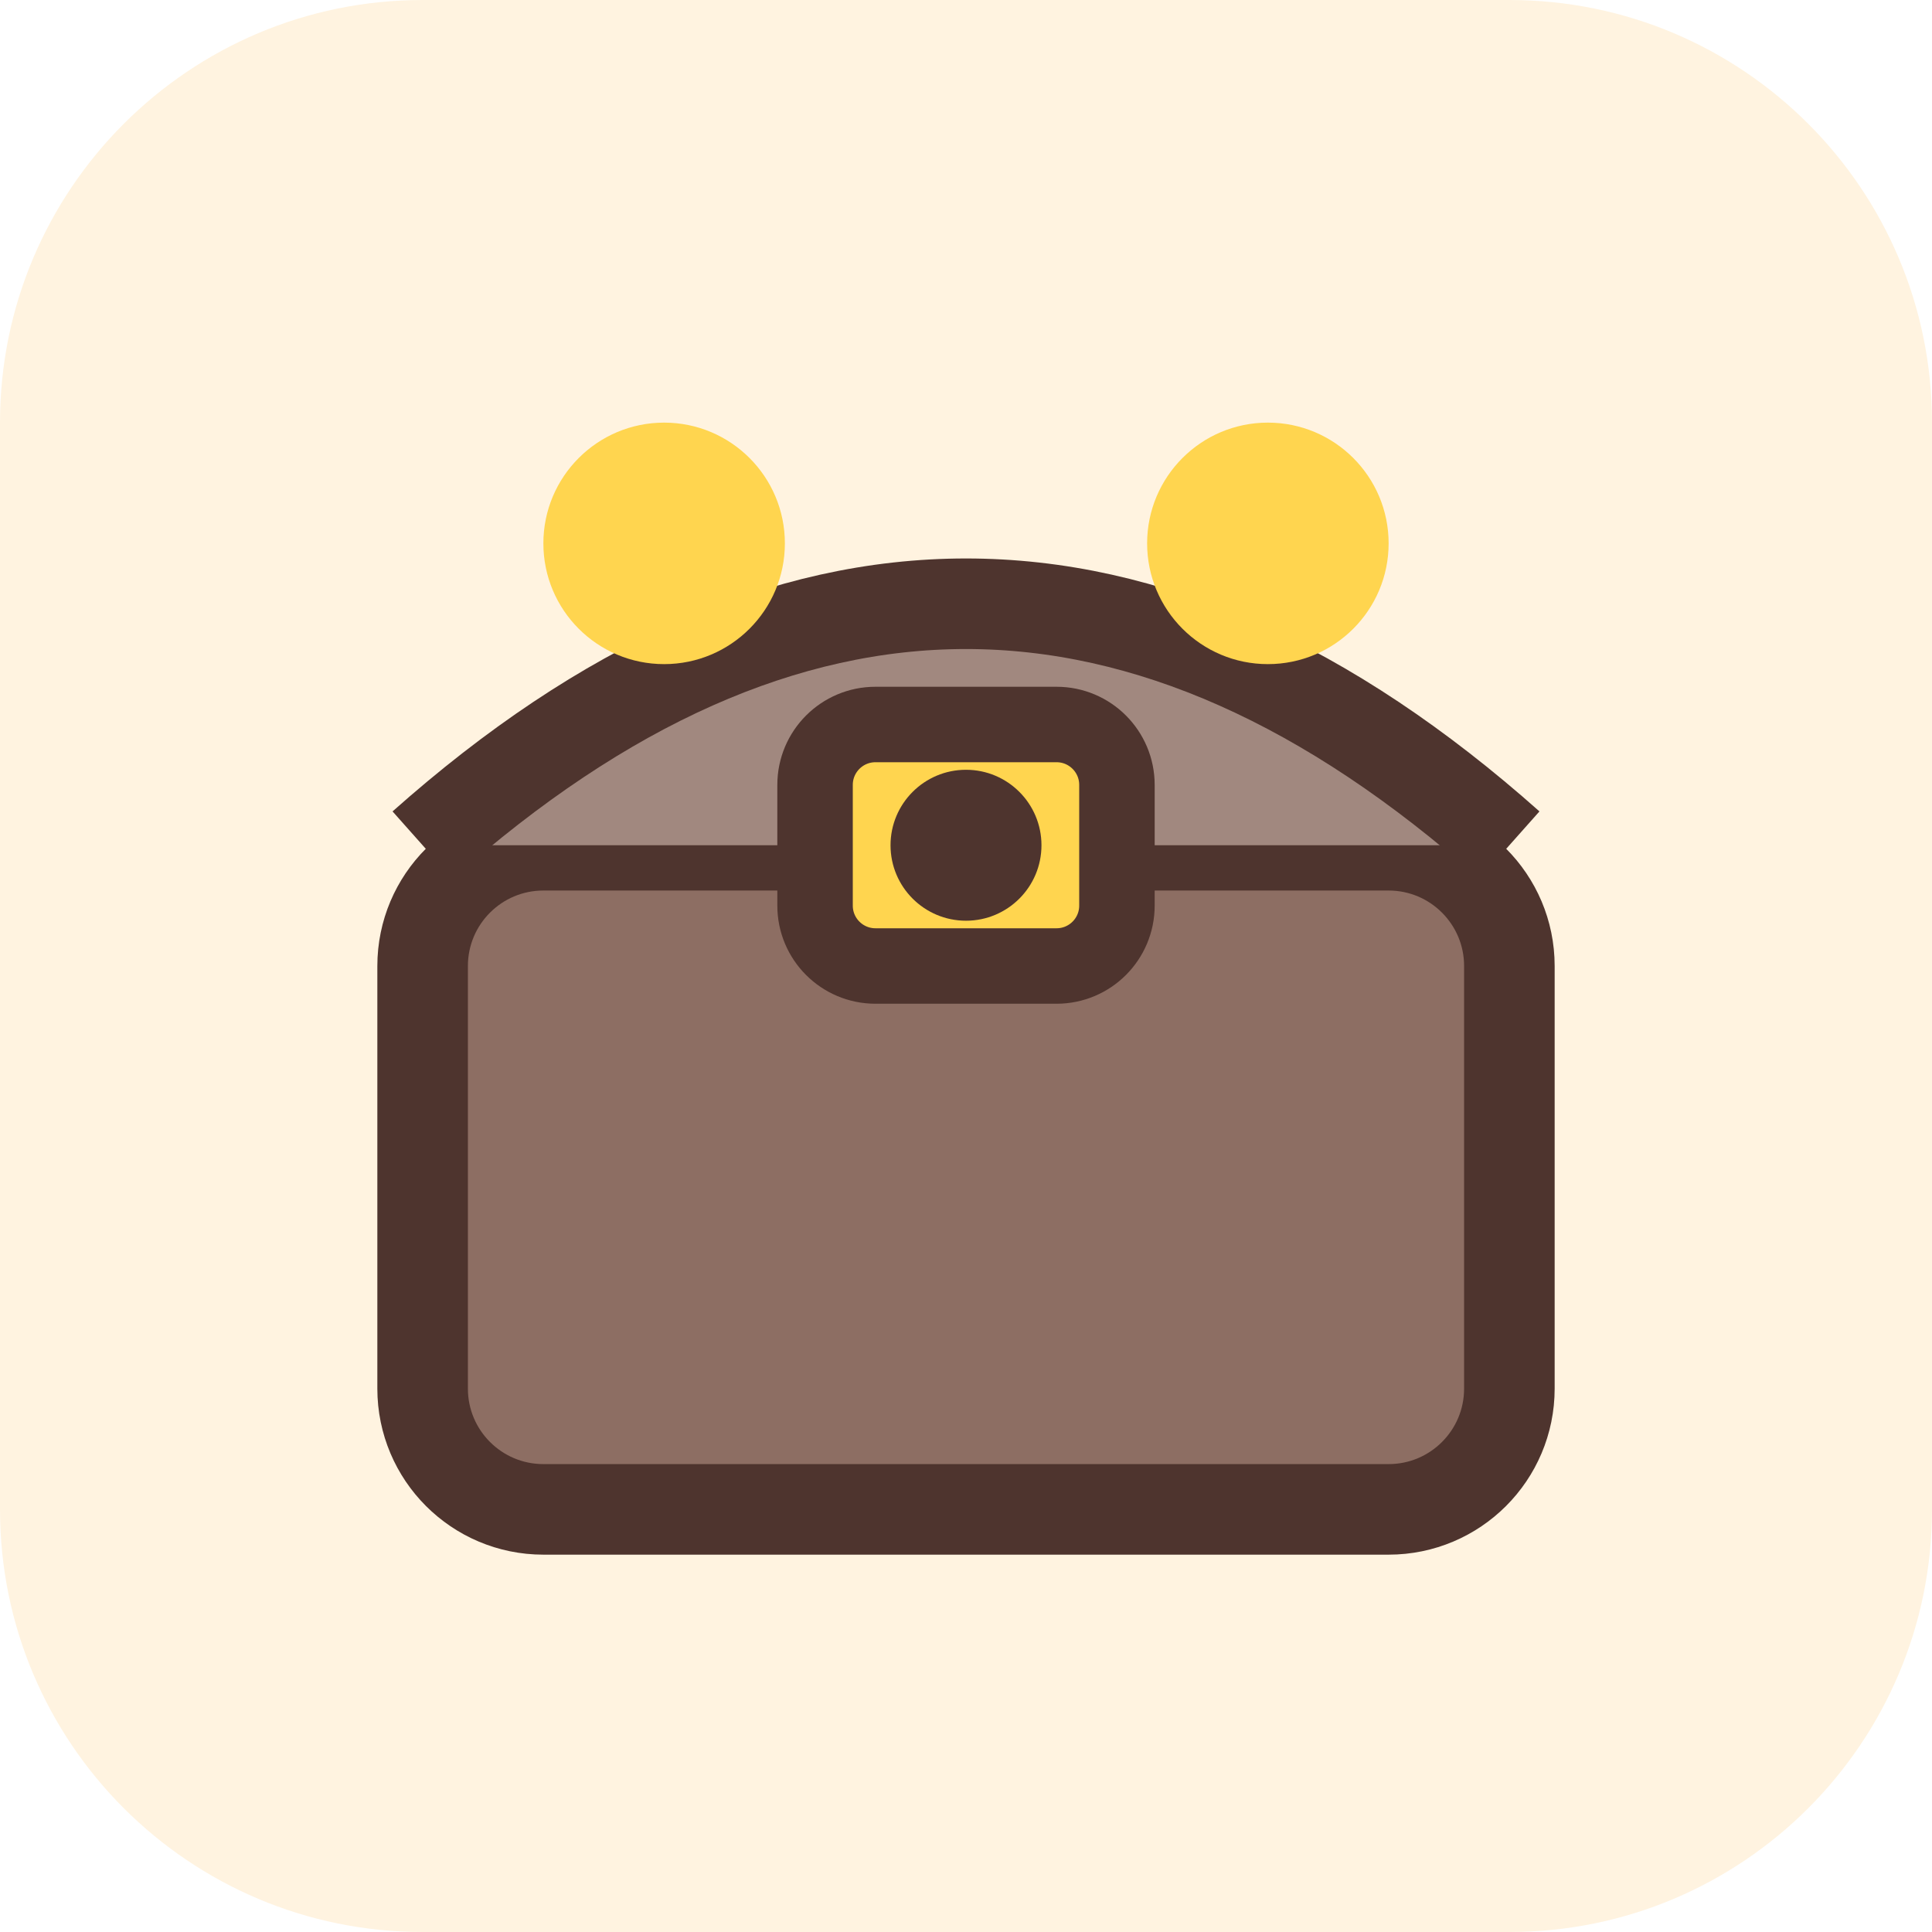
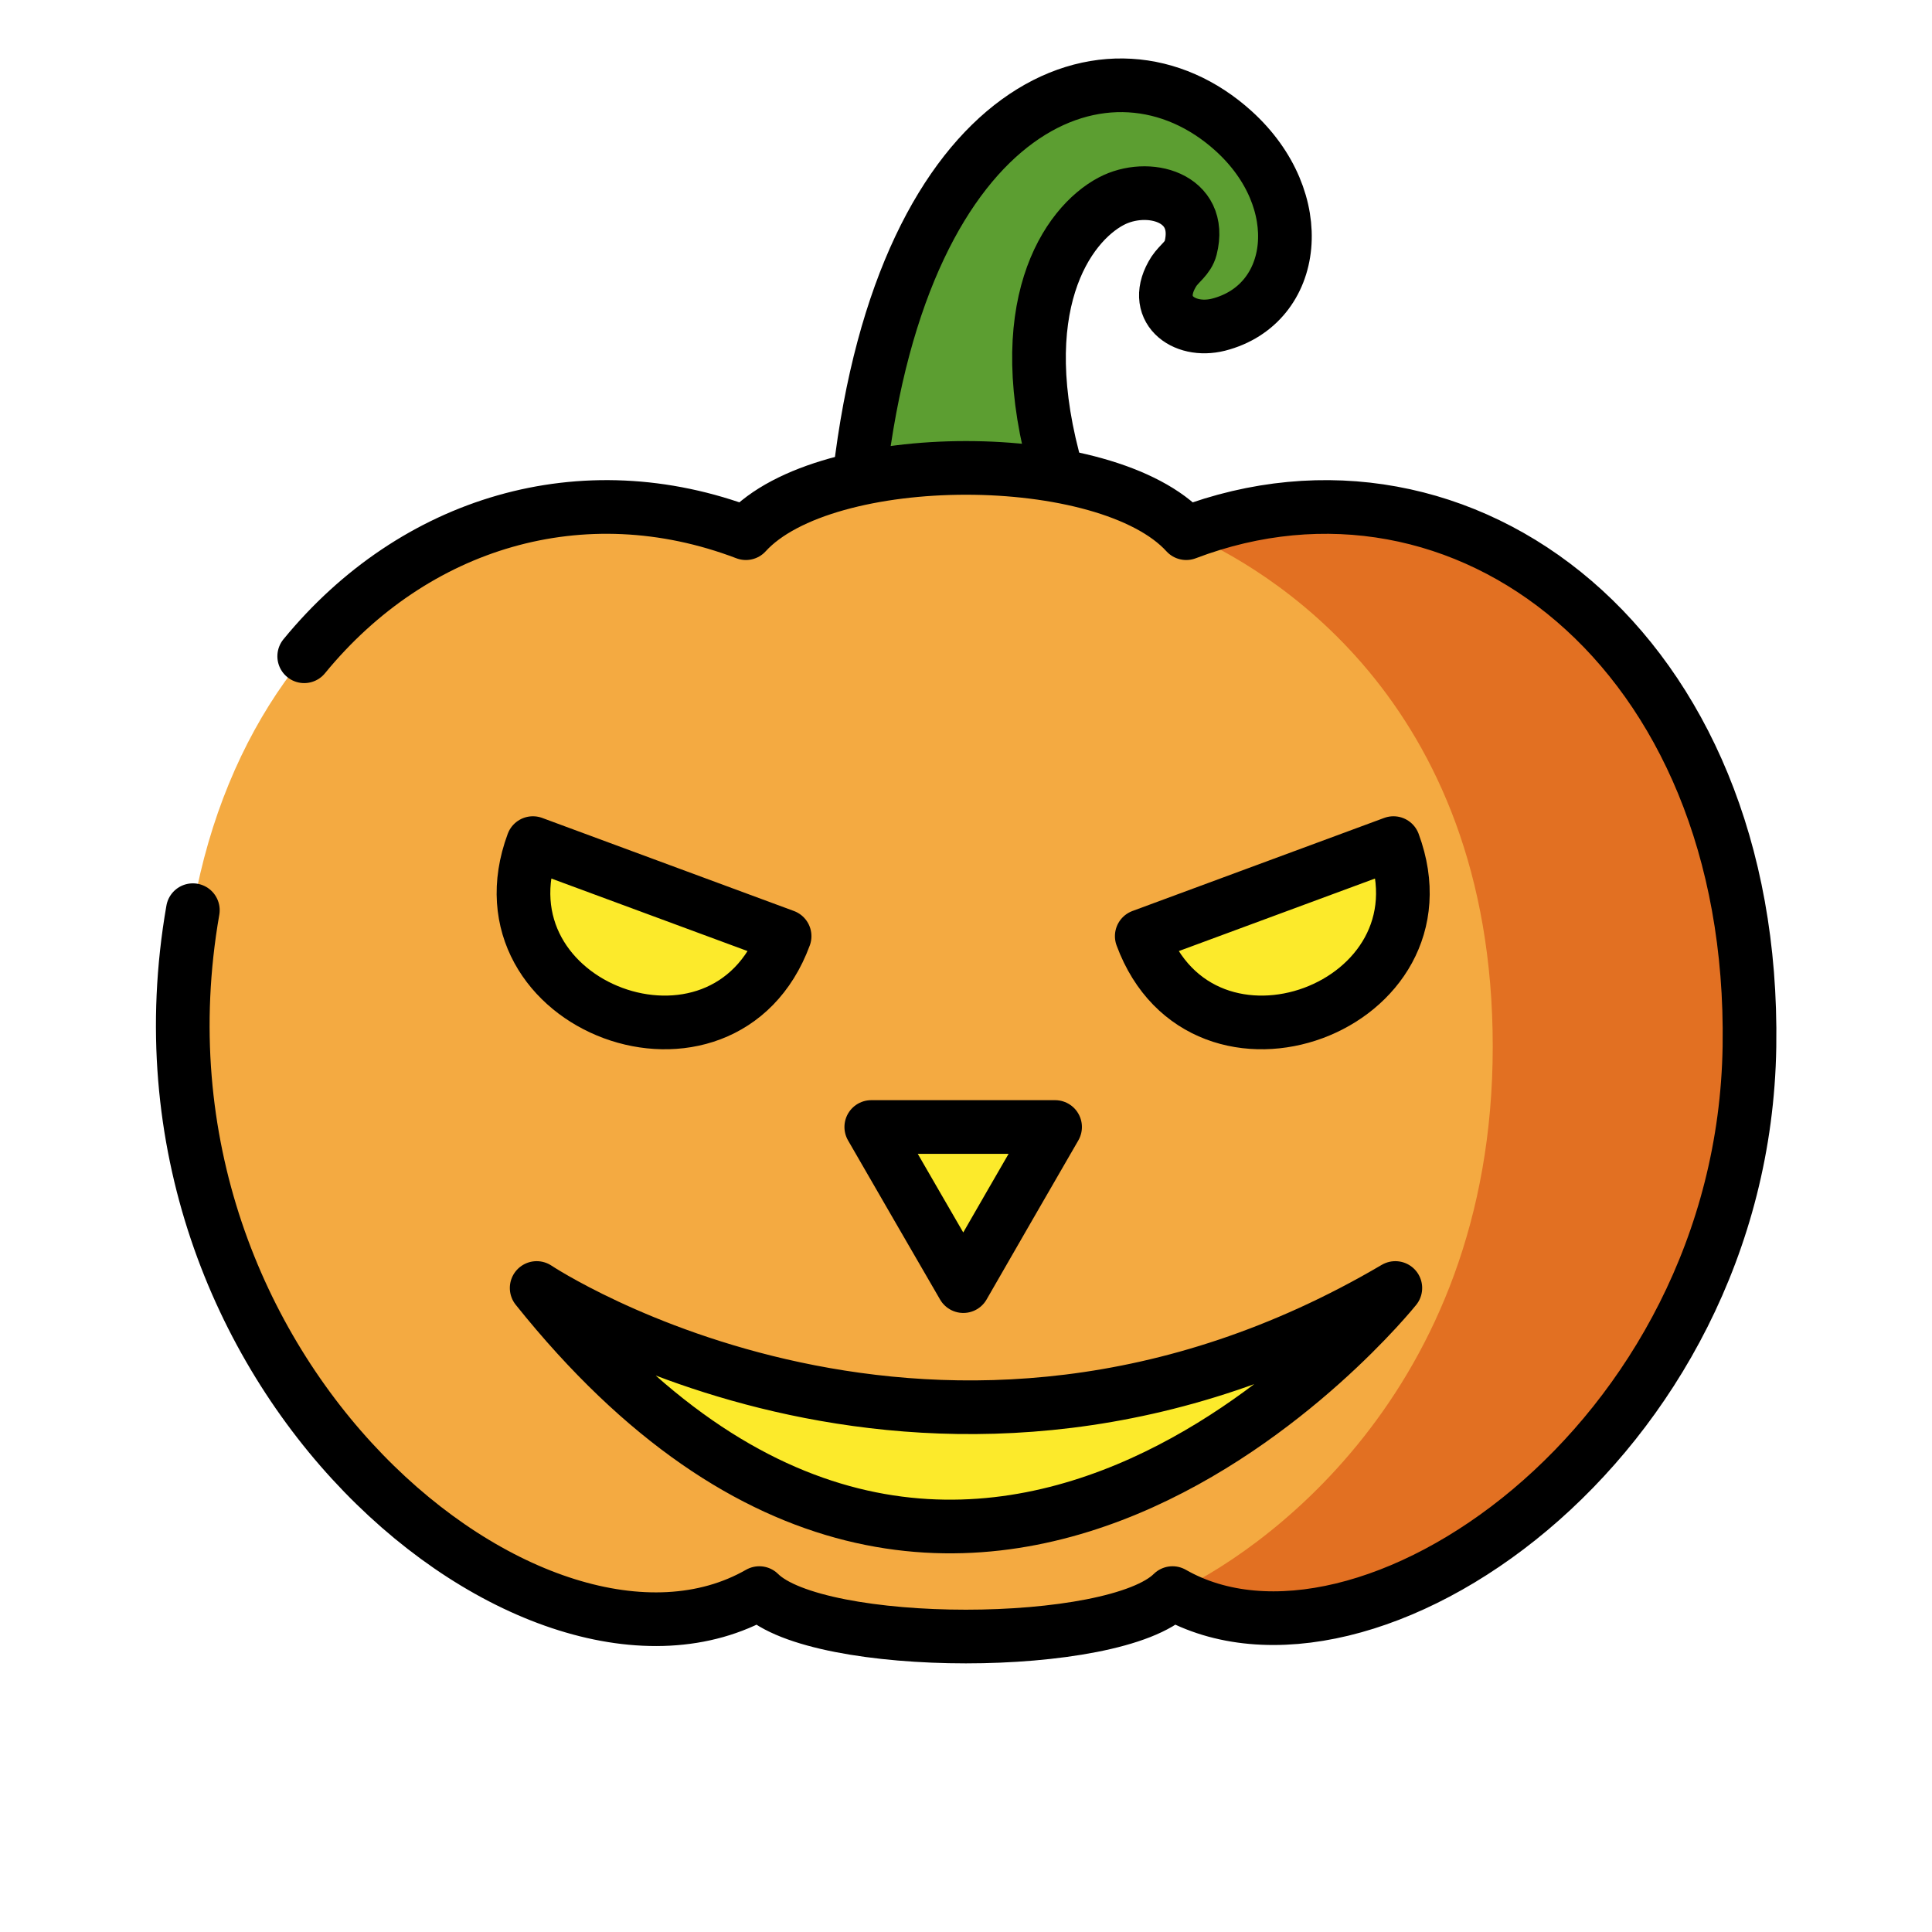
- <svg xmlns="http://www.w3.org/2000/svg" viewBox="0 0 64 64">
-   <rect width="64" height="64" rx="14" fill="#fff3e0" />
-   <rect x="14" y="28" width="36" height="22" rx="4" fill="#8d6e63" stroke="#4e342e" stroke-width="3" />
-   <path d="M14 28 q18 -16 36 0" fill="#a1887f" stroke="#4e342e" stroke-width="3" />
-   <rect x="27" y="24" width="10" height="8" rx="2" fill="#ffd54f" stroke="#4e342e" stroke-width="2.5" />
-   <circle cx="32" cy="28" r="2.5" fill="#4e342e" />
-   <circle cx="22" cy="18" r="4" fill="#ffd54f" />
-   <circle cx="42" cy="18" r="4" fill="#ffd54f" />
+ <svg xmlns="http://www.w3.org/2000/svg" id="emoji" viewBox="0 0 72 72" version="1.1">
+   <g id="color">
+     <path fill="#5C9E31" d="m45.49 4.406c-5.275-3.825-12.77 1.104-13.62 15.35 0.006-0.001 0.012-2e-3 0.018-0.003-0.002 0.028-0.006 0.056-0.007 0.083 0.816-0.169 1.765-0.294 2.859-0.348 0.002-0.026 6e-3 -0.053 0.008-0.08 0.364-0.017 0.744-0.027 1.14-0.027 1.711 0 3.112 0.171 4.247 0.424-3.19-8.198-0.18-11.54 1.282-12.31 1.362-0.717 3.447-0.158 2.959 1.75-0.096 0.373-0.421 0.561-0.616 0.863-0.898 1.388 0.341 2.316 1.652 1.985 3.516-0.886 3.008-5.566 0.08-7.69z" />
+     <path fill="#F4AA41" d="m27.79 19.87c-10.33-3.932-21.22 4.318-20.99 19.13s14.4 24.43 21.5 20.37c2.166 2.158 13.23 2.158 15.4 0 7.095 4.062 21.27-5.552 21.5-20.37s-10.66-23.06-20.99-19.13c-2.95-3.243-13.46-3.244-16.41 0z" />
+     <path fill="#E27022" d="m65.2 39c0.23-14.81-10.66-23.06-20.99-19.13 2.887 1.24 11.42 6.089 11.42 19.13s-8.87 19-11.93 20.37c7.095 4.062 21.27-5.552 21.5-20.37z" />
+     <path fill="#FCEA2B" d="m20 48s15 10 32 0c0 0-16 20-32 0z" />
+     <polygon fill="#FCEA2B" points="35.9 47.93 34.18 44.96 32.47 42 35.9 42 39.32 42 37.61 44.96" />
+     <path fill="#FCEA2B" d="m48.97 37.84c2.59-0.958 3.914-3.834 2.956-6.424l-9.38 3.468c0.958 2.59 3.834 3.914 6.424 2.956z" />
+     <path fill="#FCEA2B" d="m22.82 37.84c-2.59-0.958-3.914-3.834-2.956-6.424l9.38 3.468c-0.958 2.59-3.834 3.914-6.424 2.956z" />
+   </g>
+   <g id="hair" />
+   <g id="skin" />
+   <g id="skin-shadow" />
+   <g id="line" fill="none" stroke="#000" stroke-linecap="round" stroke-linejoin="round" stroke-miterlimit="10" stroke-width="2">
+     <path d="m7.187 33.92c-3.021 17.33 12.93 30.13 21.11 25.45 2.166 2.158 13.23 2.158 15.4 0 7.096 4.062 21.27-5.552 21.5-20.37s-10.66-23.06-20.99-19.13c-2.95-3.243-13.46-3.244-16.41 0-6.088-2.317-12.37-0.405-16.46 4.587" />
+     <path d="m39.4 17.66c-1.804-6.206 0.371-9.293 2.01-10.16 1.36-0.72 3.446-0.161 2.96 1.75-0.094 0.369-0.42 0.56-0.62 0.86-0.89 1.39 0.35 2.32 1.66 1.99 2.951-0.756 3.419-4.636 0.559-7.222-4.528-4.095-12.29-1.156-13.93 12.84" />
+     <path d="m20 48s15 10 32 0c0 0-16 20-32 0z" />
+     <polygon points="35.9 47.93 34.18 44.96 32.47 42 35.9 42 39.32 42 37.61 44.96" />
+     <path d="m51.93 31.42-9.38 3.468c2.267 6.132 11.65 2.664 9.38-3.468z" />
+     <path d="m19.86 31.42 9.38 3.468c-2.267 6.132-11.65 2.665-9.38-3.468z" />
+   </g>
</svg>
